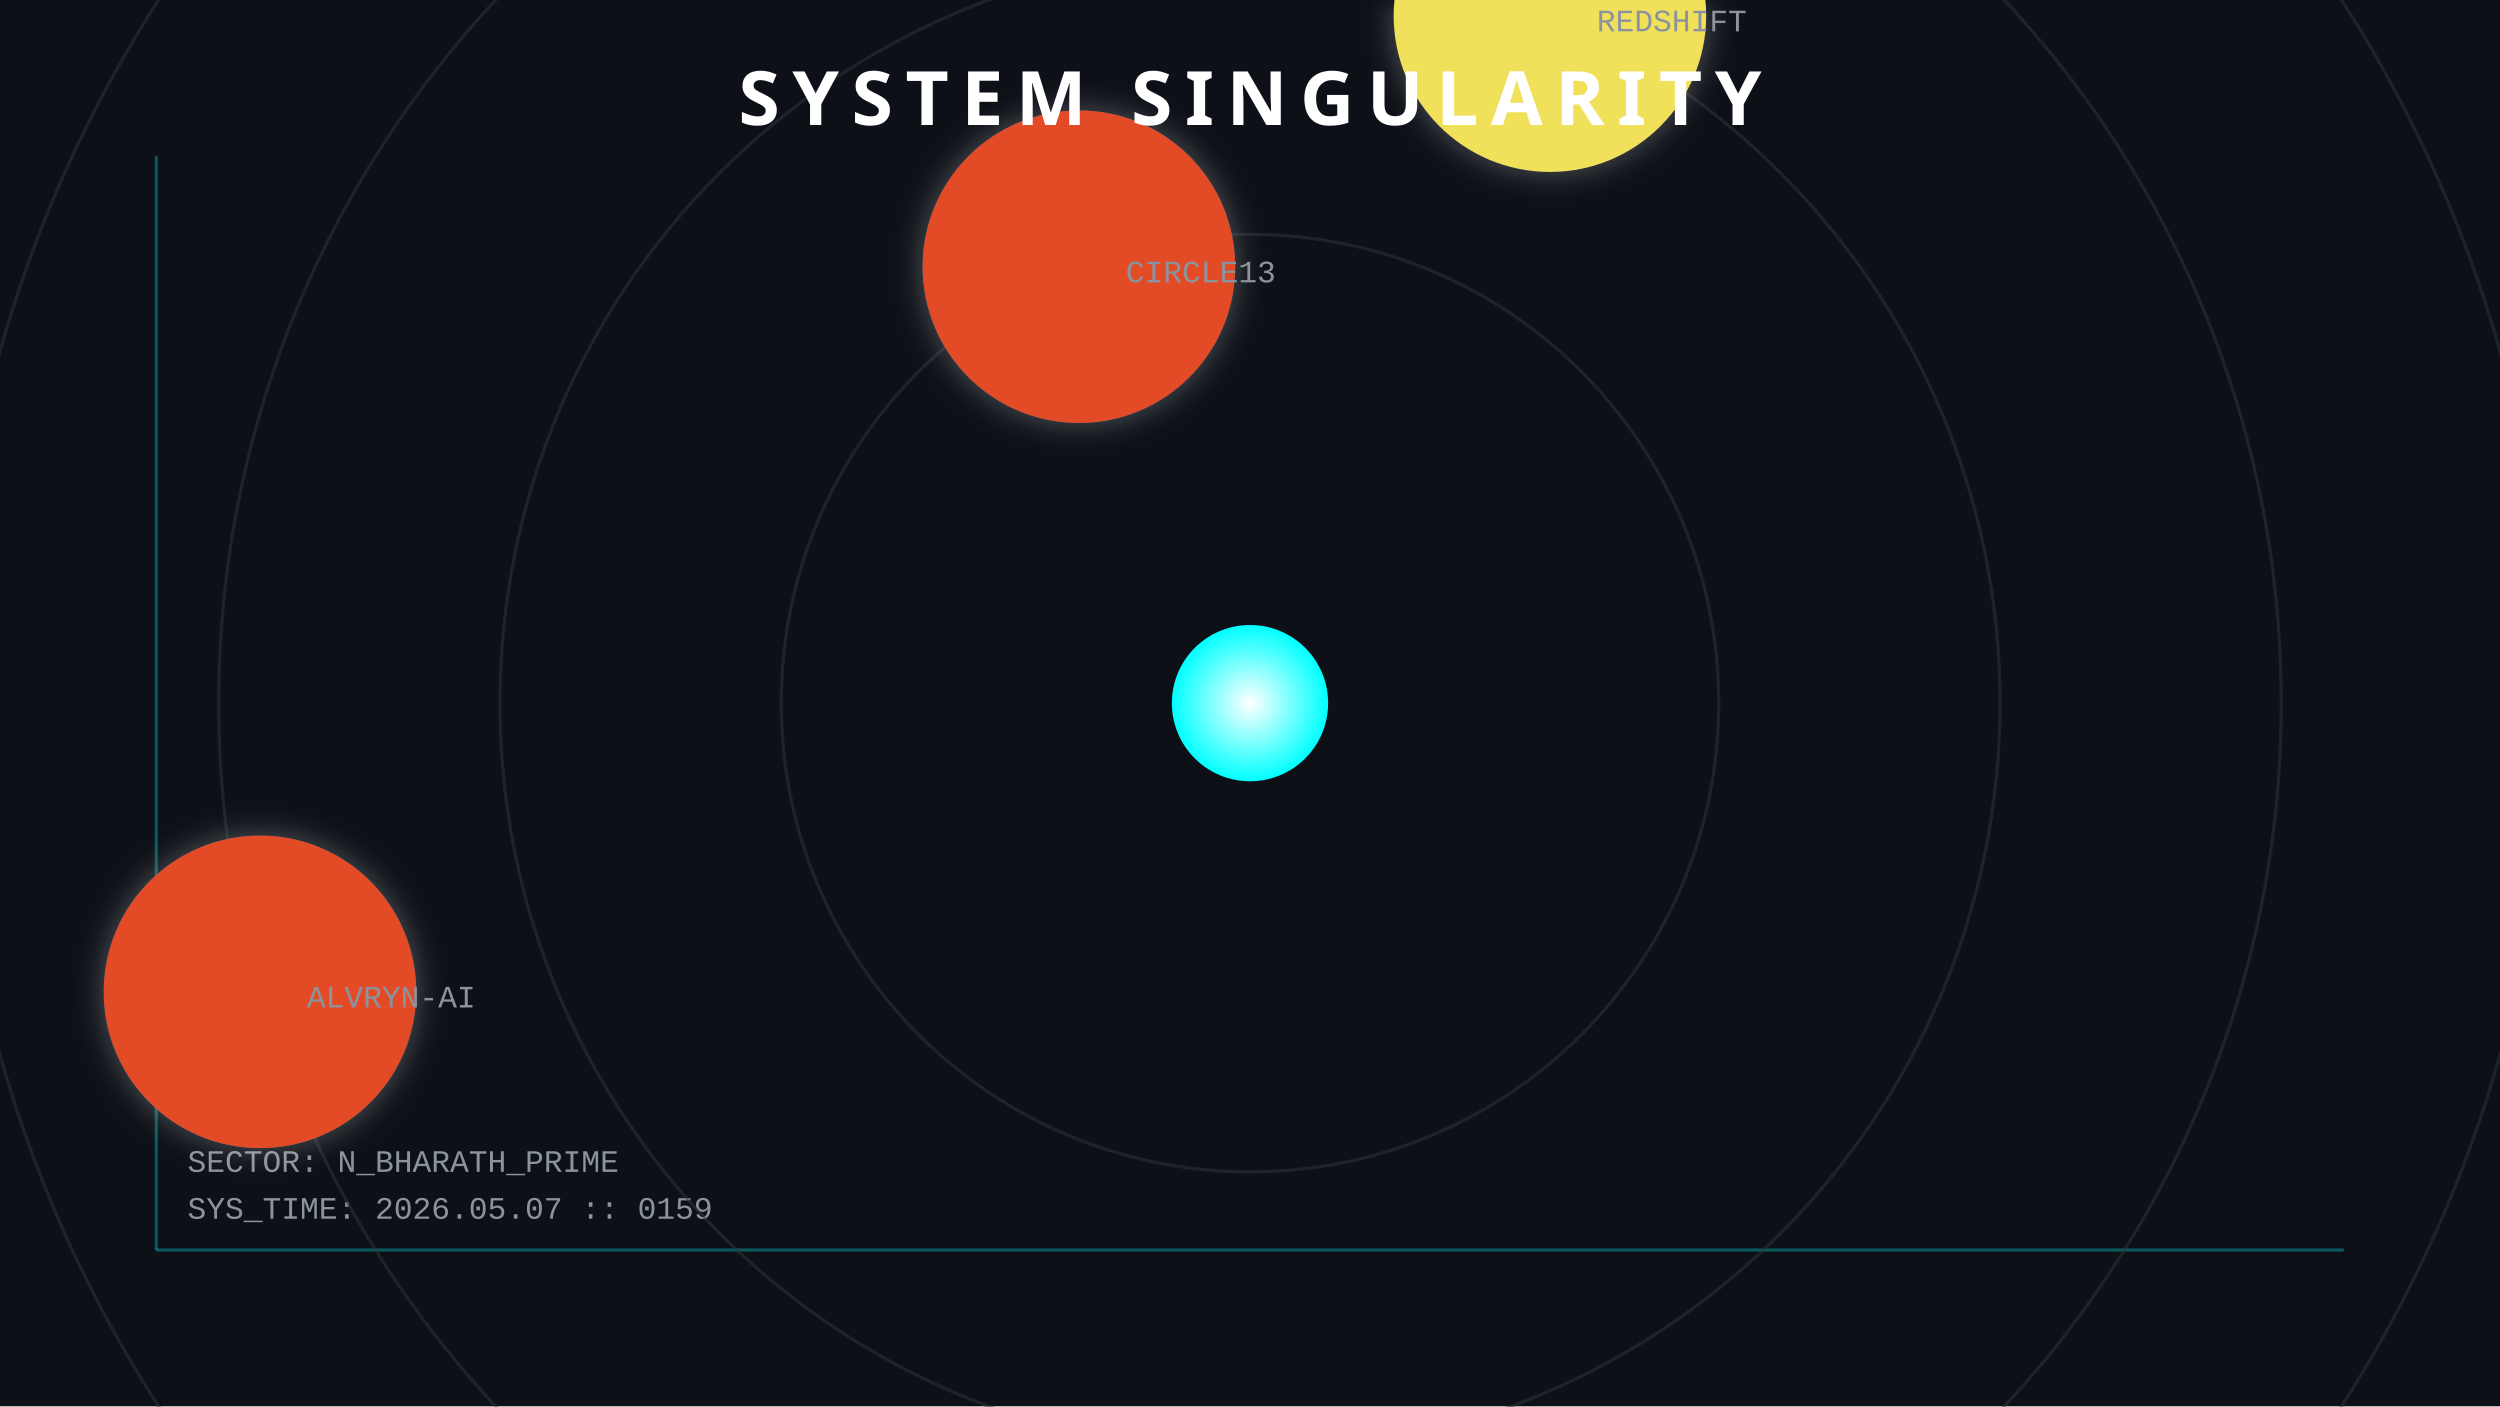
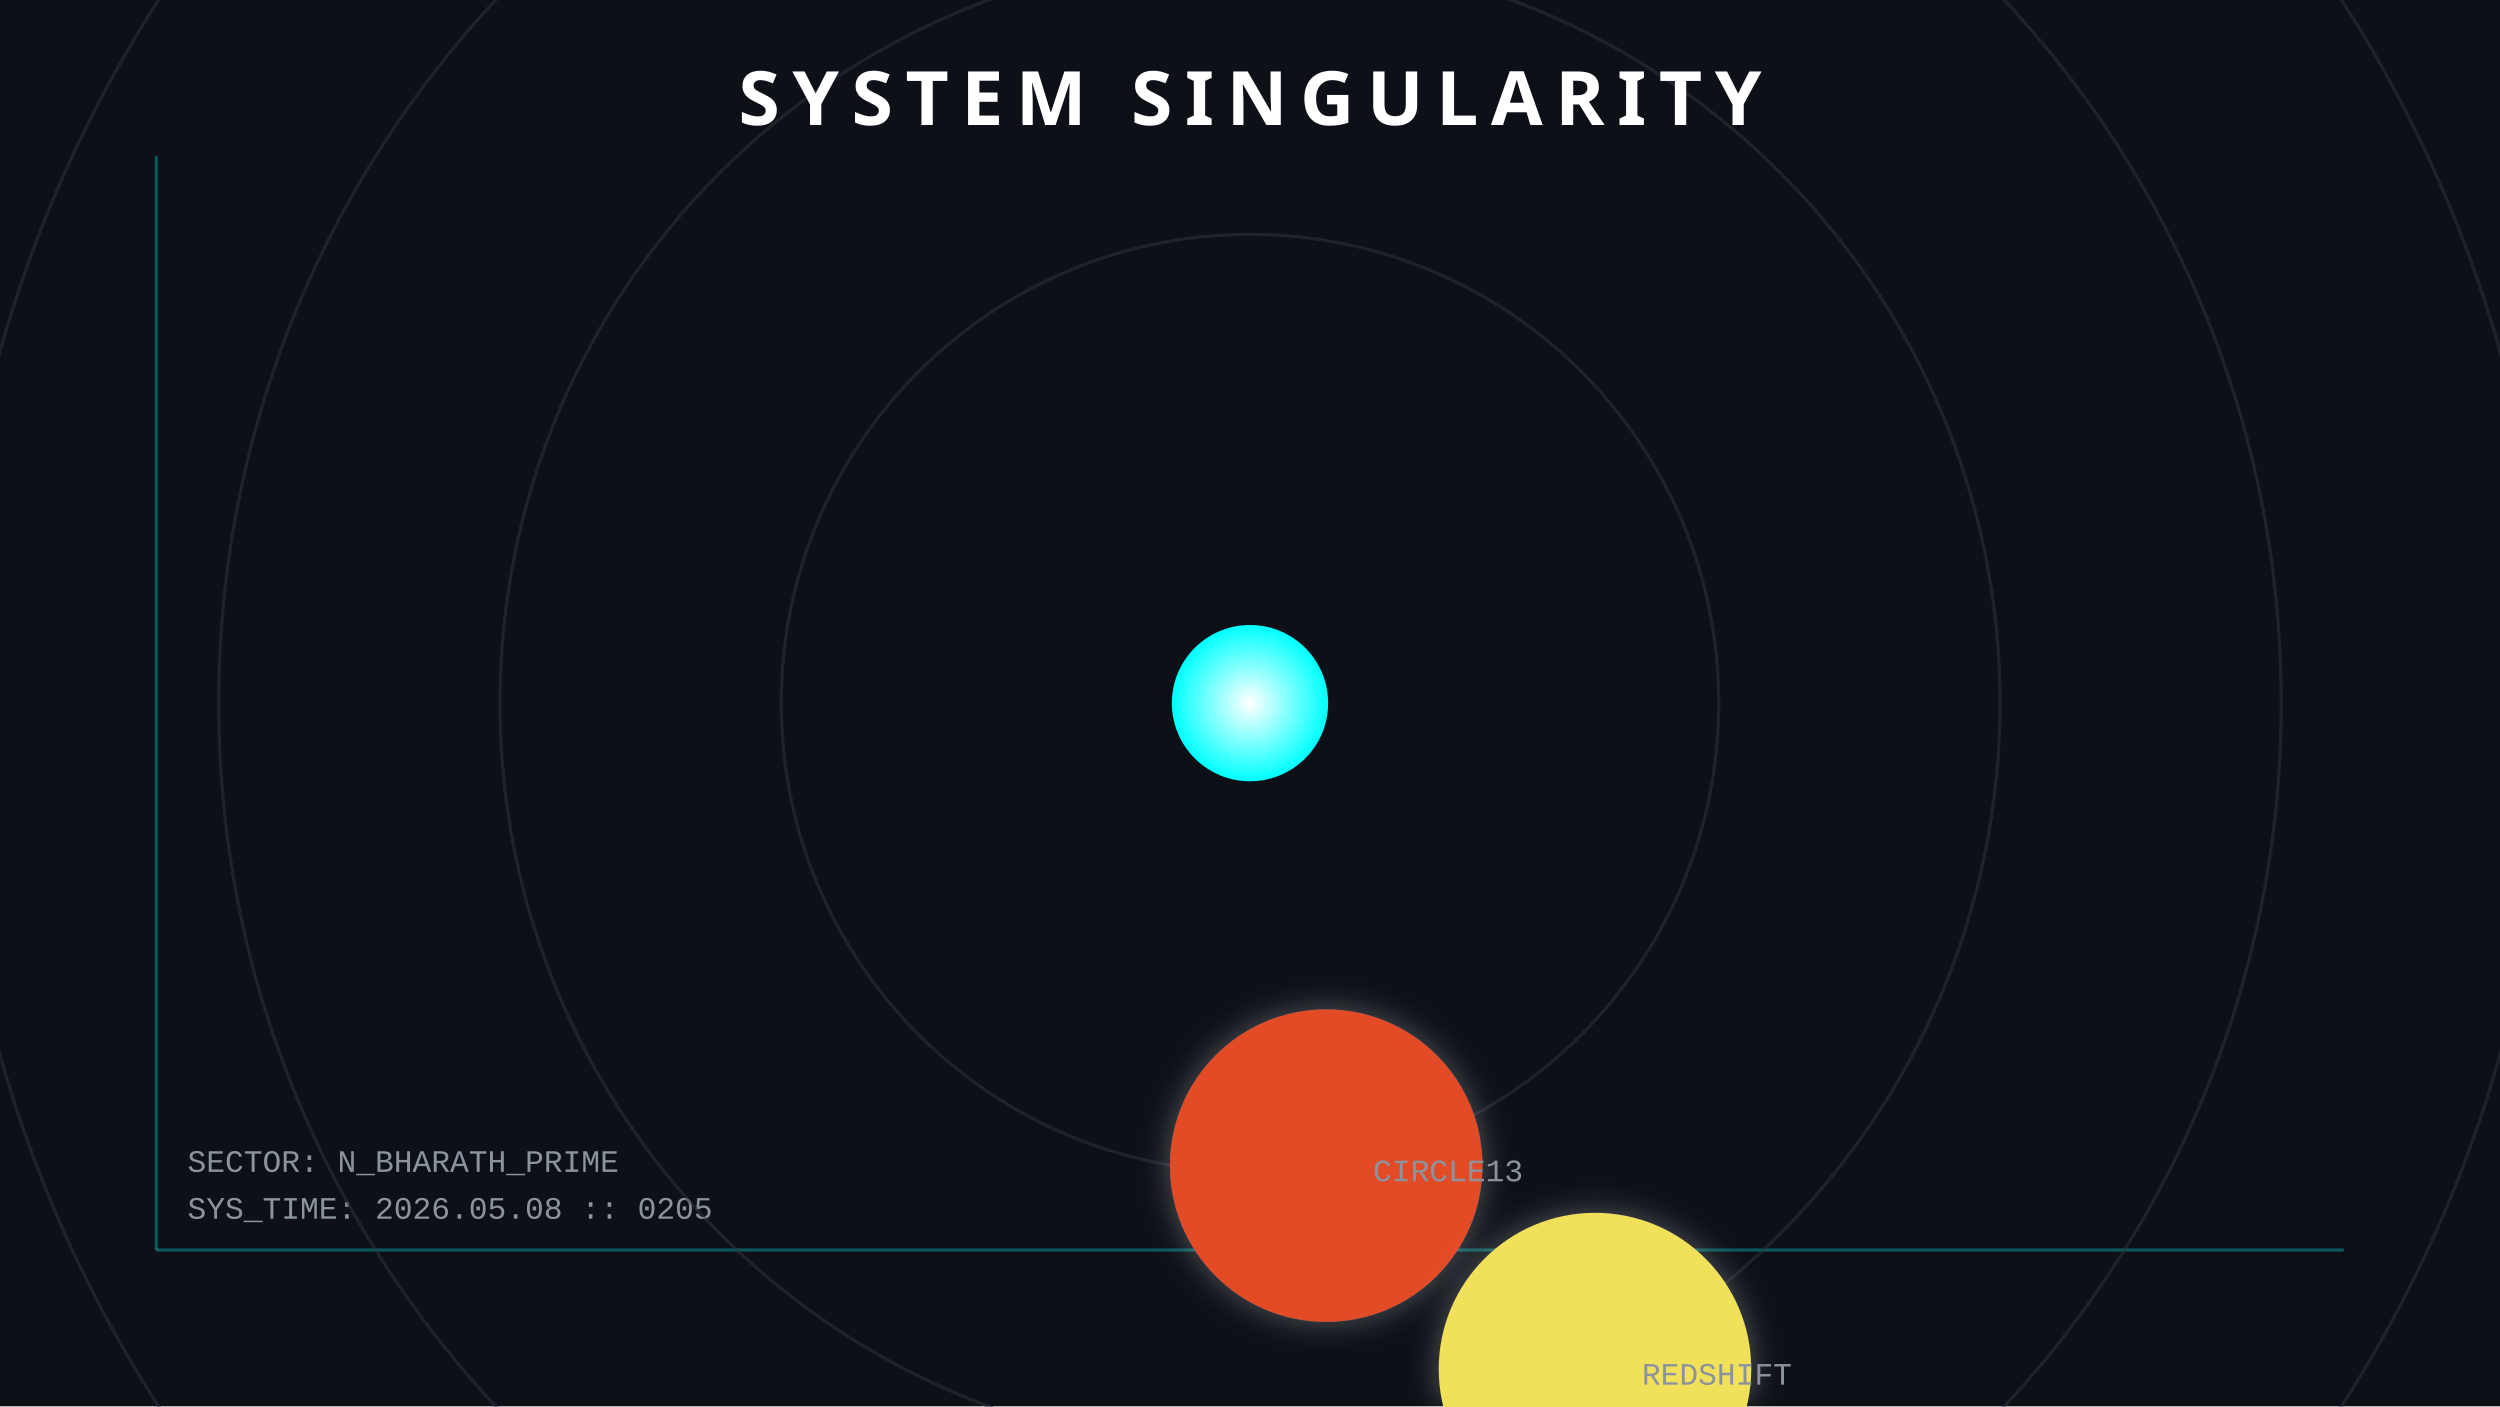
<svg xmlns="http://www.w3.org/2000/svg" width="800" height="450">
  <style>
        .orbit { fill: none; stroke: #30363d; stroke-width: 1; opacity: 0.5; }
        .planet { filter: drop-shadow(0 0 5px rgba(255,255,255,0.3)); }
        .text { font-family: 'Courier New', monospace; fill: #8b949e; font-size: 10px; }
        .title { font-family: sans-serif; fill: white; font-weight: bold; font-size: 24px; letter-spacing: 4px; }
        .hud-line { stroke: #00ffff; stroke-width: 1; opacity: 0.3; }
        
        /* ANIMATIONS */
        @keyframes pulse { 0% { r: 25; opacity: 0.8; } 50% { r: 30; opacity: 0.4; } 100% { r: 25; opacity: 0.8; } }
        .sun { animation: pulse 4s infinite; }
    </style>
  <rect width="100%" height="100%" fill="#0d1117" />
  <line x1="50" y1="50" x2="50" y2="400" class="hud-line" />
  <line x1="50" y1="400" x2="750" y2="400" class="hud-line" />
-   <text x="60" y="390" class="text">SYS_TIME: 2026.05.07 :: 0159</text>
+   <text x="60" y="390" class="text">SYS_TIME: 2026.05.08 :: 0205</text>
  <text x="60" y="375" class="text">SECTOR: N_BHARATH_PRIME</text>
  <circle cx="400" cy="225" r="25" fill="url(#grad1)" class="sun" />
  <defs>
    <radialGradient id="grad1" cx="50%" cy="50%" r="50%" fx="50%" fy="50%">
      <stop offset="0%" style="stop-color:white;stop-opacity:1" />
      <stop offset="100%" style="stop-color:#00ffff;stop-opacity:1" />
    </radialGradient>
  </defs>
  <circle cx="400" cy="225" r="150.0" class="orbit" />
-   <circle cx="345.25" cy="85.349" r="50" fill="#e34c26" class="planet" />
-   <text x="360.25" y="90.349" class="text" fill="white">CIRCLE13</text>
+   <circle cx="424.385" cy="373.005" r="50" fill="#e34c26" class="planet" />
+   <text x="439.385" y="378.005" class="text" fill="white">CIRCLE13</text>
  <circle cx="400" cy="225" r="240.0" class="orbit" />
-   <circle cx="495.972" cy="5.024" r="50" fill="#f1e05a" class="planet" />
-   <text x="510.972" y="10.024" class="text" fill="white">REDSHIFT</text>
+   <circle cx="510.398" cy="438.101" r="50" fill="#f1e05a" class="planet" />
+   <text x="525.398" y="443.101" class="text" fill="white">REDSHIFT</text>
  <circle cx="400" cy="225" r="330.0" class="orbit" />
-   <circle cx="83.198" cy="317.392" r="50" fill="#e34c26" class="planet" />
-   <text x="98.198" y="322.392" class="text" fill="white">ALVRYN-AI</text>
+   <circle cx="225.966" cy="505.379" r="50" fill="#e34c26" class="planet" />
+   <text x="240.966" y="510.379" class="text" fill="white">ALVRYN-AI</text>
  <circle cx="400" cy="225" r="415.422" class="orbit" />
-   <circle cx="668.293" cy="-92.166" r="46.948" fill="#f1e05a" class="planet" />
-   <text x="683.293" y="-87.166" class="text" fill="white">DRIFT-CIRCLE13</text>
+   <circle cx="204.507" cy="591.549" r="46.948" fill="#f1e05a" class="planet" />
+   <text x="219.507" y="596.549" class="text" fill="white">DRIFT-CIRCLE13</text>
  <circle cx="400" cy="225" r="461.81" class="orbit" />
-   <circle cx="311.32" cy="678.215" r="20.925" fill="#2b7489" class="planet" />
-   <text x="326.32" y="683.215" class="text" fill="white">DSATM-EXAM-SYSTEM-</text>
-   <circle cx="400" cy="225" r="504.921" class="orbit" />
-   <circle cx="904.481" cy="203.914" r="18.741" fill="#8b949e" class="planet" />
-   <text x="919.481" y="208.914" class="text" fill="white">NBHARATH1306</text>
-   <circle cx="400" cy="225" r="547.154" class="orbit" />
-   <circle cx="688.854" cy="-239.694" r="18.155" fill="#e34c26" class="planet" />
-   <text x="703.854" y="-234.694" class="text" fill="white">WEBSITE-EQUDATOR-TRADING-PLATFORM</text>
-   <circle cx="400" cy="225" r="577.986" class="orbit" />
-   <circle cx="919.155" cy="479.06" r="10.555" fill="#8b949e" class="planet" />
-   <text x="934.155" y="484.06" class="text" fill="white">FLASK</text>
-   <circle cx="400" cy="225" r="608.259" class="orbit" />
-   <circle cx="333.519" cy="829.615" r="10.182" fill="#8b949e" class="planet" />
-   <text x="348.519" y="834.615" class="text" fill="white">HCF-INTERNSHIP</text>
-   <circle cx="400" cy="225" r="637.128" class="orbit" />
-   <circle cx="1036.563" cy="198.175" r="9.246" fill="#8b949e" class="planet" />
+   <circle cx="150.997" cy="613.929" r="20.925" fill="#2b7489" class="planet" />
+   <text x="165.997" y="618.929" class="text" fill="white">DSATM-EXAM-SYSTEM-</text>
+   <circle cx="400" cy="225" r="504.923" class="orbit" />
+   <circle cx="844.542" cy="464.435" r="18.742" fill="#8b949e" class="planet" />
+   <text x="859.542" y="469.435" class="text" fill="white">NBHARATH1306</text>
+   <circle cx="400" cy="225" r="547.155" class="orbit" />
+   <circle cx="107.182" cy="687.208" r="18.155" fill="#e34c26" class="planet" />
+   <text x="122.182" y="692.208" class="text" fill="white">WEBSITE-EQUDATOR-TRADING-PLATFORM</text>
+   <circle cx="400" cy="225" r="577.987" class="orbit" />
+   <circle cx="245.395" cy="-331.926" r="10.555" fill="#8b949e" class="planet" />
+   <text x="260.395" y="-326.926" class="text" fill="white">FLASK</text>
+   <circle cx="400" cy="225" r="608.26" class="orbit" />
+   <circle cx="-195.233" cy="99.787" r="10.182" fill="#8b949e" class="planet" />
+   <text x="-180.233" y="104.787" class="text" fill="white">HCF-INTERNSHIP</text>
+   <circle cx="400" cy="225" r="637.13" class="orbit" />
+   <circle cx="812.251" cy="710.781" r="9.246" fill="#8b949e" class="planet" />
  <text x="400" y="40" text-anchor="middle" class="title">SYSTEM SINGULARITY</text>
</svg>
